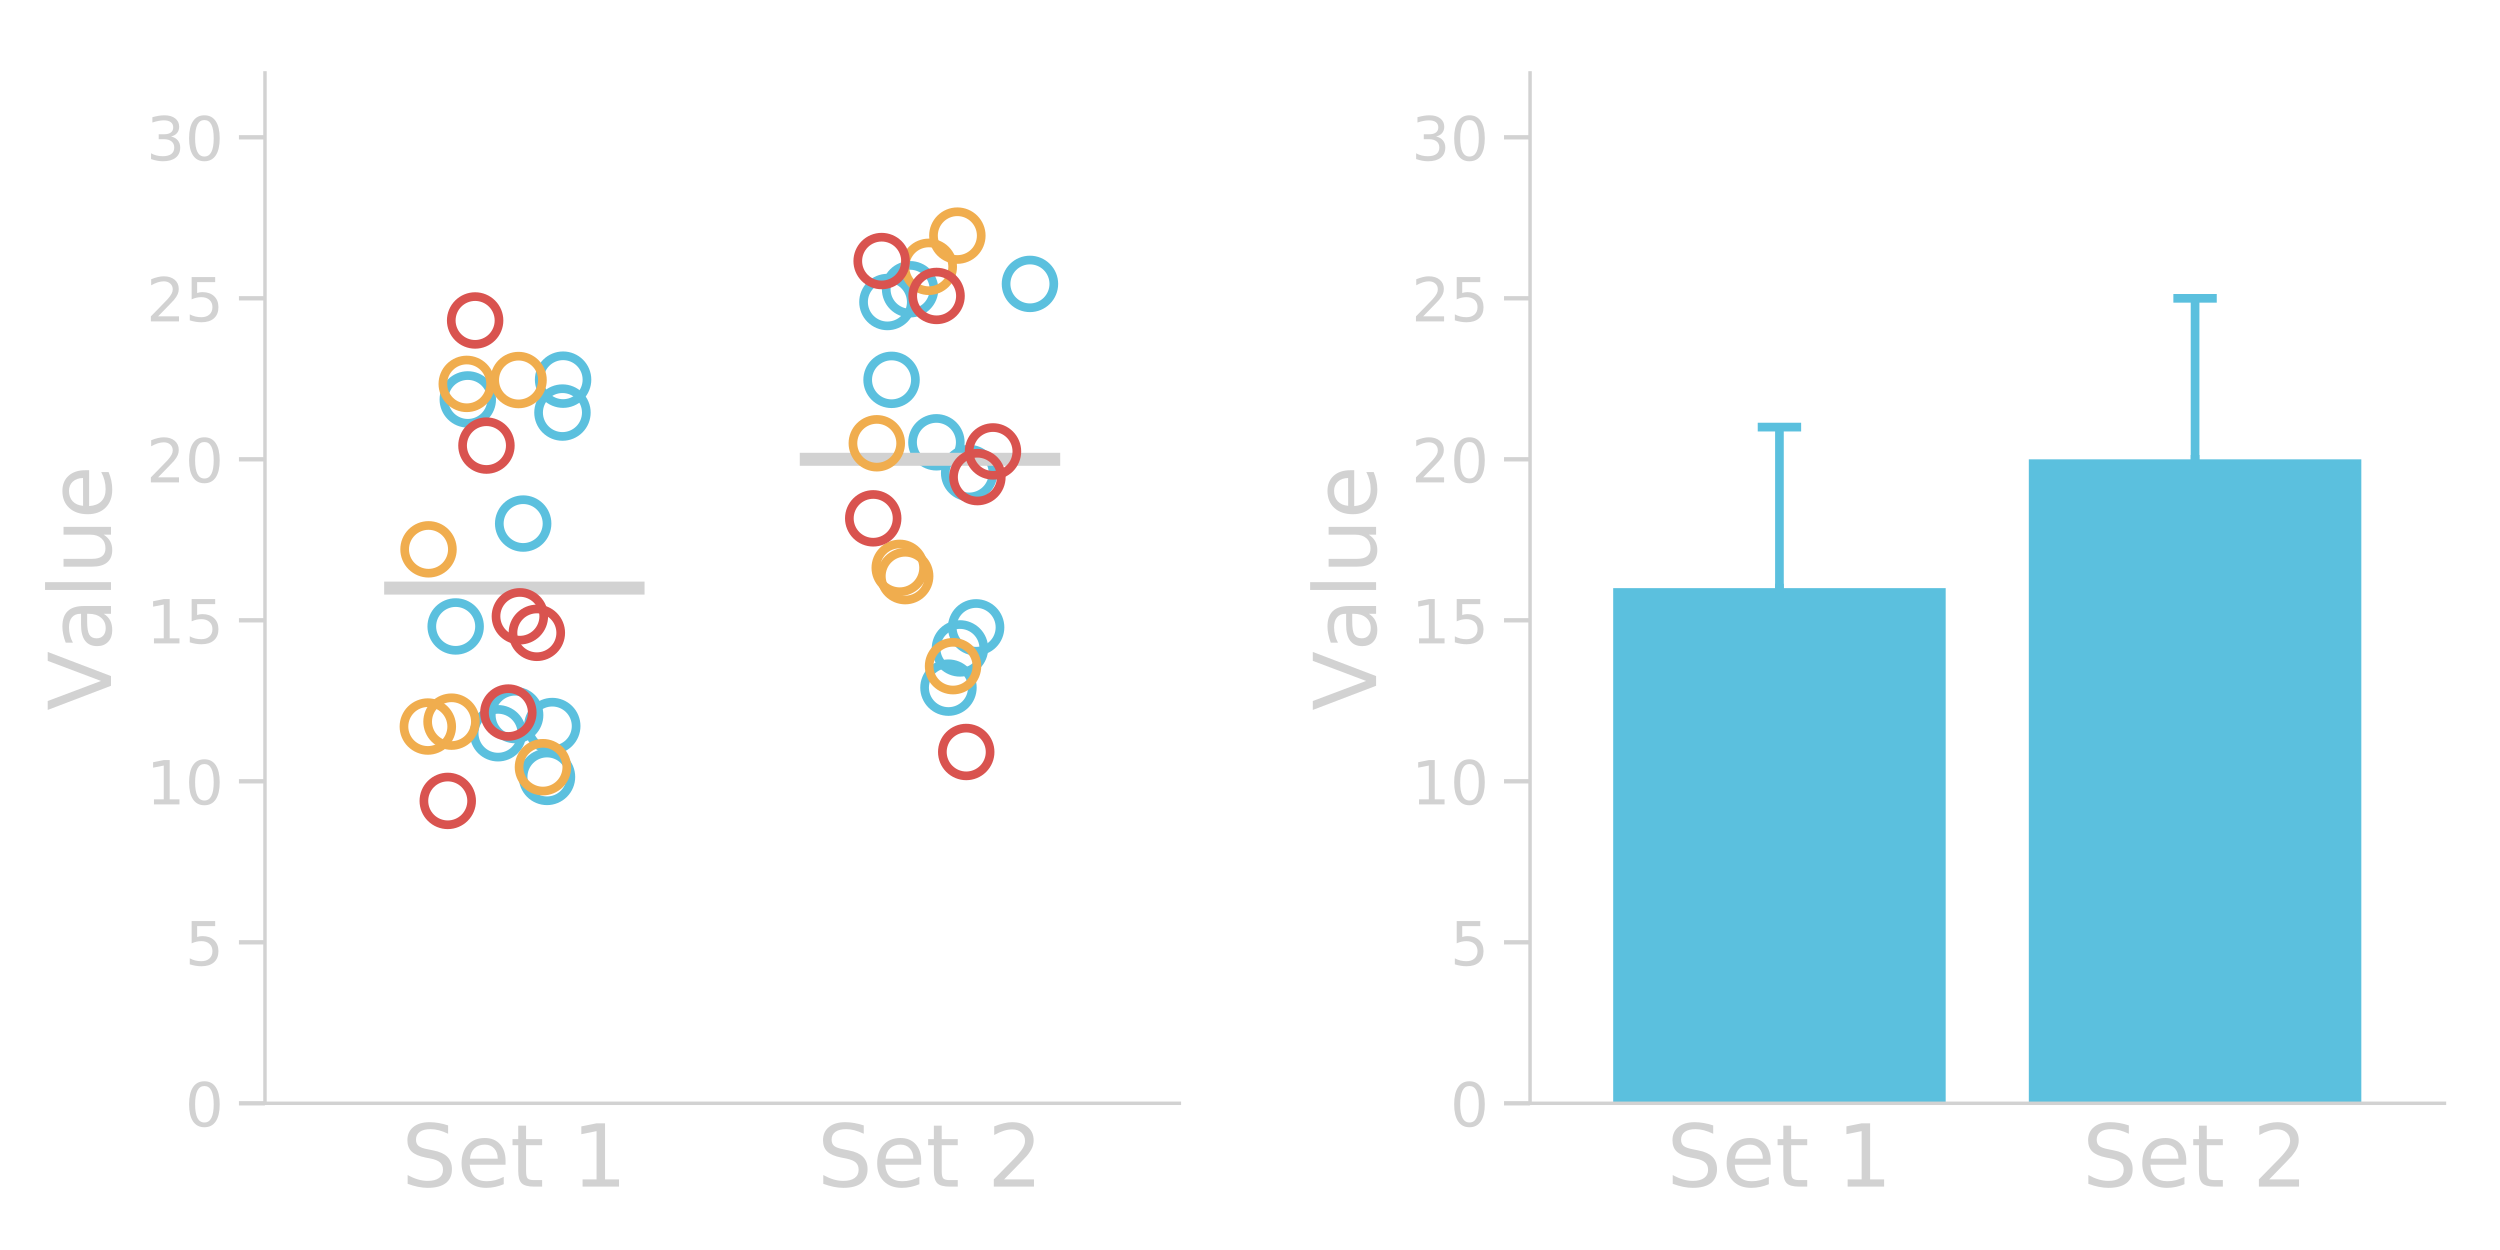
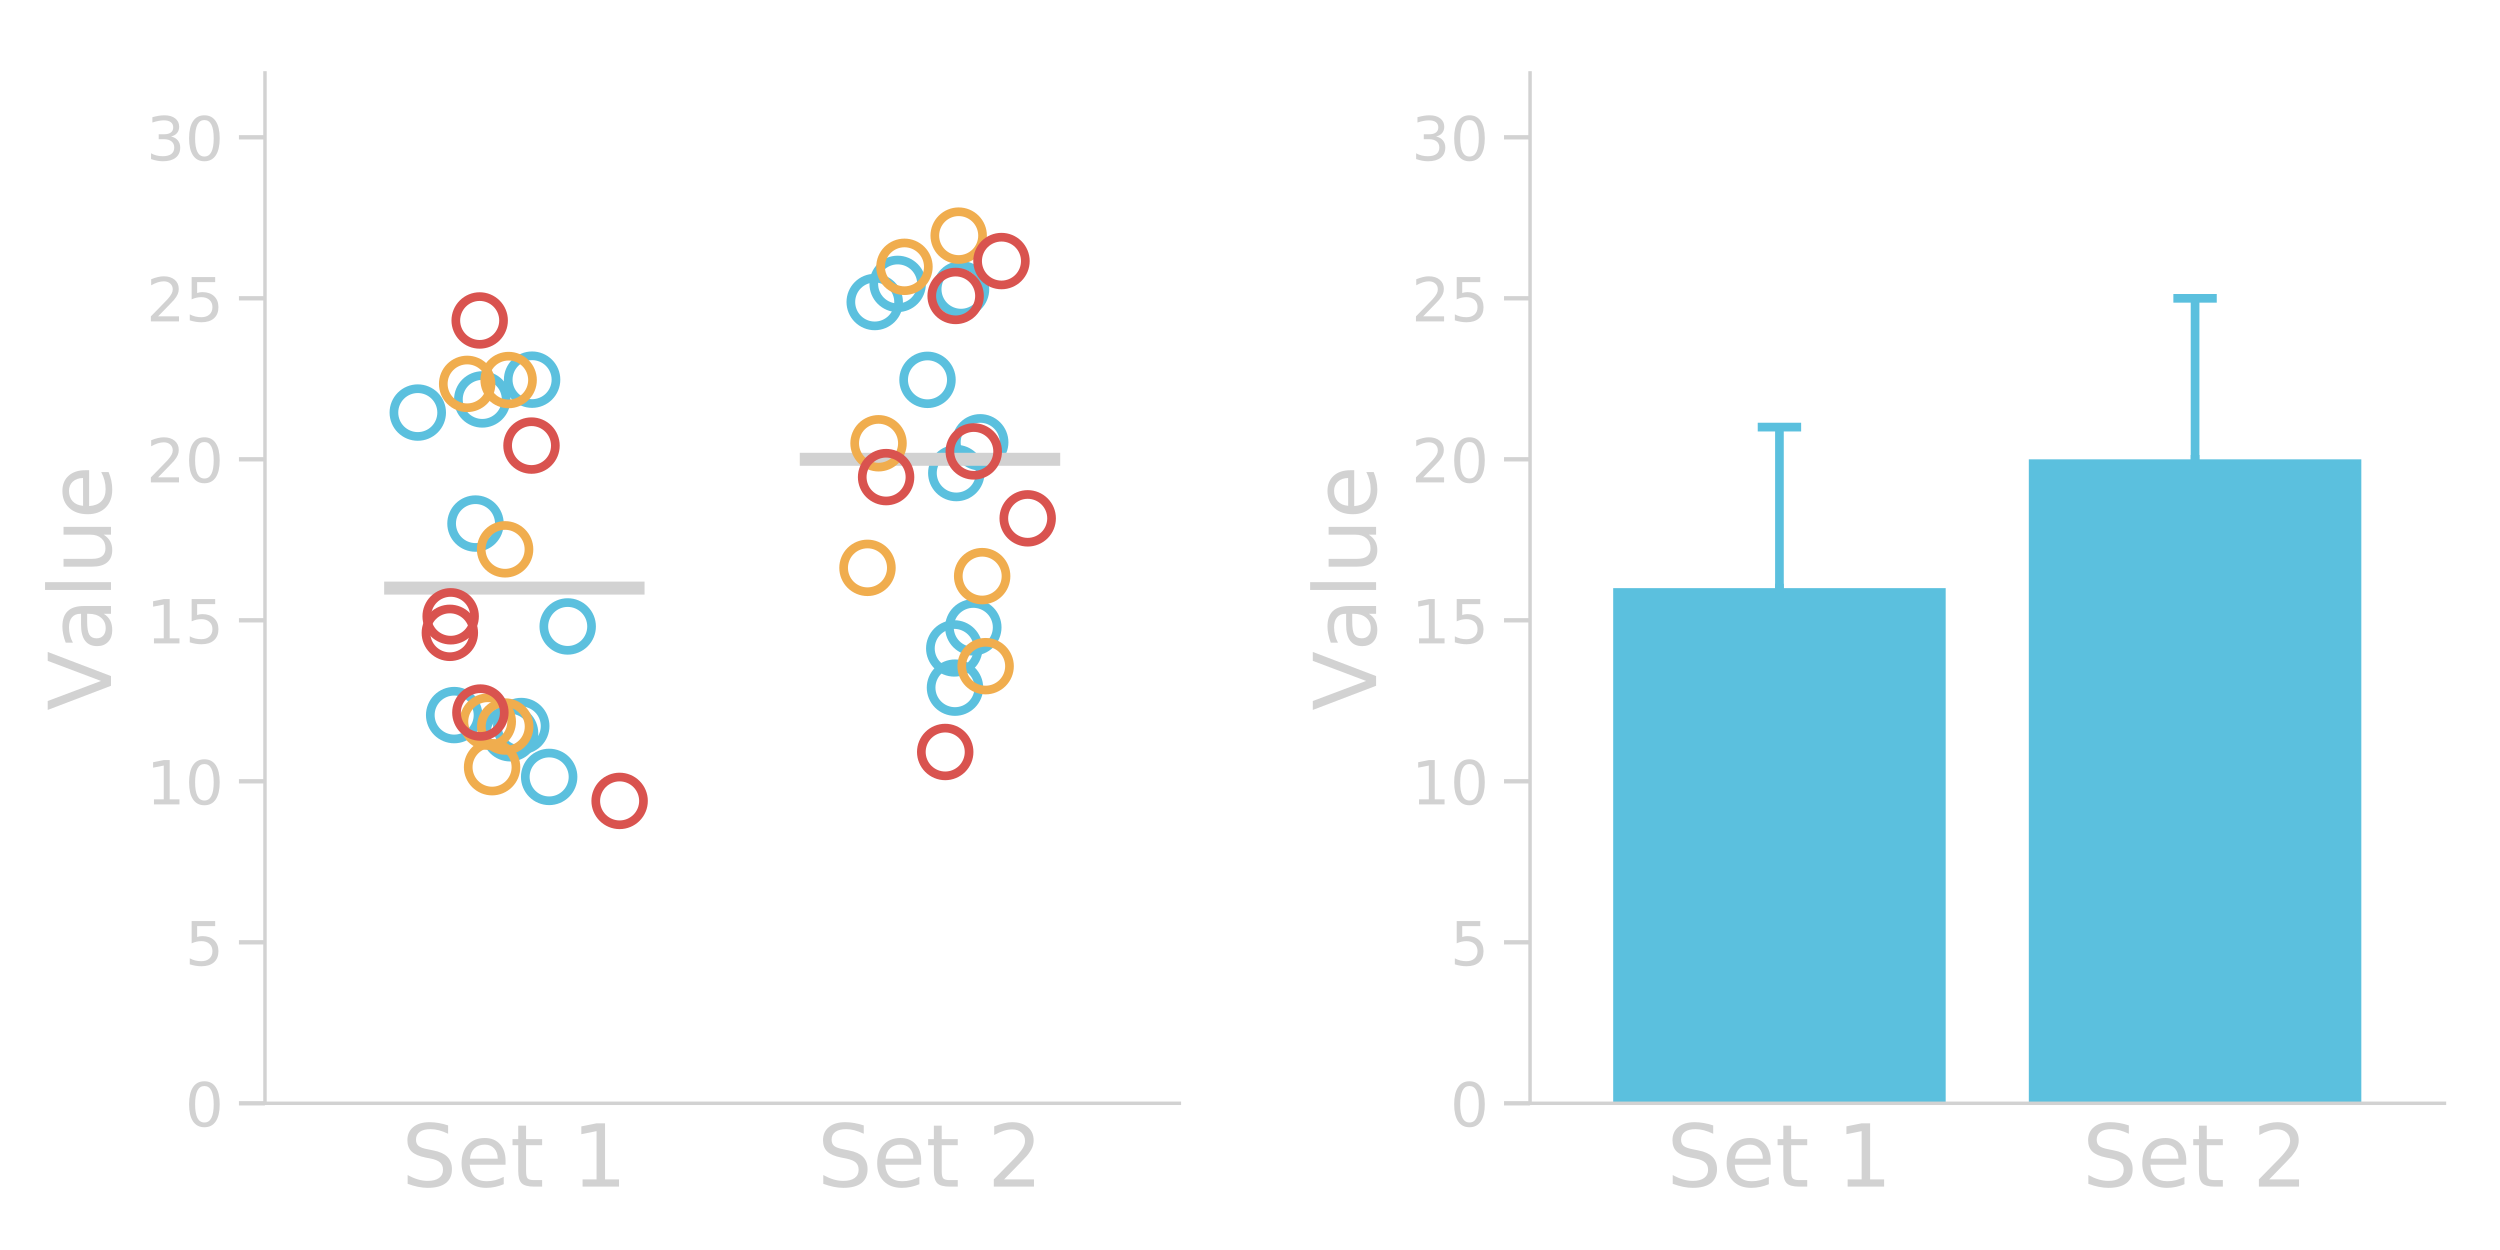
<svg xmlns="http://www.w3.org/2000/svg" xmlns:xlink="http://www.w3.org/1999/xlink" height="288pt" version="1.1" viewBox="0 0 576 288" width="576pt">
  <defs>
    <style type="text/css">
*{stroke-linecap:butt;stroke-linejoin:round;}
  </style>
  </defs>
  <g id="figure_1">
    <g id="patch_1">
      <path d="M 0 288  L 576 288  L 576 0  L 0 0  z " style="fill:none;" />
    </g>
    <g id="axes_1">
      <g id="patch_2">
        <path d="M 61.05 254.2  L 271.725 254.2  L 271.725 16.8  L 61.05 16.8  z " style="fill:none;" />
      </g>
      <g id="matplotlib.axis_1">
        <g id="xtick_1">
          <g id="line2d_1" />
          <g id="text_1">
            <defs>
              <path d="M 53.516 70.516  L 53.516 60.891  Q 47.906 63.578 42.922 64.891  Q 37.938 66.219 33.297 66.219  Q 25.25 66.219 20.875 63.094  Q 16.5 59.969 16.5 54.203  Q 16.5 49.359 19.406 46.891  Q 22.312 44.438 30.422 42.922  L 36.375 41.703  Q 47.406 39.594 52.656 34.297  Q 57.906 29 57.906 20.125  Q 57.906 9.516 50.797 4.047  Q 43.703 -1.422 29.984 -1.422  Q 24.812 -1.422 18.969 -0.25  Q 13.141 0.922 6.891 3.219  L 6.891 13.375  Q 12.891 10.016 18.656 8.297  Q 24.422 6.594 29.984 6.594  Q 38.422 6.594 43.016 9.906  Q 47.609 13.234 47.609 19.391  Q 47.609 24.75 44.312 27.781  Q 41.016 30.812 33.5 32.328  L 27.484 33.5  Q 16.453 35.688 11.516 40.375  Q 6.594 45.062 6.594 53.422  Q 6.594 63.094 13.406 68.656  Q 20.219 74.219 32.172 74.219  Q 37.312 74.219 42.625 73.281  Q 47.953 72.359 53.516 70.516  " id="DejaVuSans-53" />
              <path d="M 56.203 29.594  L 56.203 25.203  L 14.891 25.203  Q 15.484 15.922 20.484 11.062  Q 25.484 6.203 34.422 6.203  Q 39.594 6.203 44.453 7.469  Q 49.312 8.734 54.109 11.281  L 54.109 2.781  Q 49.266 0.734 44.188 -0.344  Q 39.109 -1.422 33.891 -1.422  Q 20.797 -1.422 13.156 6.188  Q 5.516 13.812 5.516 26.812  Q 5.516 40.234 12.766 48.109  Q 20.016 56 32.328 56  Q 43.359 56 49.781 48.891  Q 56.203 41.797 56.203 29.594  M 47.219 32.234  Q 47.125 39.594 43.094 43.984  Q 39.062 48.391 32.422 48.391  Q 24.906 48.391 20.391 44.141  Q 15.875 39.891 15.188 32.172  z " id="DejaVuSans-65" />
              <path d="M 18.312 70.219  L 18.312 54.688  L 36.812 54.688  L 36.812 47.703  L 18.312 47.703  L 18.312 18.016  Q 18.312 11.328 20.141 9.422  Q 21.969 7.516 27.594 7.516  L 36.812 7.516  L 36.812 0  L 27.594 0  Q 17.188 0 13.234 3.875  Q 9.281 7.766 9.281 18.016  L 9.281 47.703  L 2.688 47.703  L 2.688 54.688  L 9.281 54.688  L 9.281 70.219  z " id="DejaVuSans-74" />
              <path id="DejaVuSans-20" />
              <path d="M 12.406 8.297  L 28.516 8.297  L 28.516 63.922  L 10.984 60.406  L 10.984 69.391  L 28.422 72.906  L 38.281 72.906  L 38.281 8.297  L 54.391 8.297  L 54.391 0  L 12.406 0  z " id="DejaVuSans-31" />
            </defs>
            <g style="fill:#d2d2d2;" transform="translate(92.54432 273.3969)scale(0.2 -0.2)">
              <use xlink:href="#DejaVuSans-53" />
              <use x="63.477" xlink:href="#DejaVuSans-65" />
              <use x="125" xlink:href="#DejaVuSans-74" />
              <use x="164.209" xlink:href="#DejaVuSans-20" />
              <use x="195.996" xlink:href="#DejaVuSans-31" />
            </g>
          </g>
        </g>
        <g id="xtick_2">
          <g id="line2d_2" />
          <g id="text_2">
            <defs>
              <path d="M 19.188 8.297  L 53.609 8.297  L 53.609 0  L 7.328 0  L 7.328 8.297  Q 12.938 14.109 22.625 23.891  Q 32.328 33.688 34.812 36.531  Q 39.547 41.844 41.422 45.531  Q 43.312 49.219 43.312 52.781  Q 43.312 58.594 39.234 62.25  Q 35.156 65.922 28.609 65.922  Q 23.969 65.922 18.812 64.312  Q 13.672 62.703 7.812 59.422  L 7.812 69.391  Q 13.766 71.781 18.938 73  Q 24.125 74.219 28.422 74.219  Q 39.75 74.219 46.484 68.547  Q 53.219 62.891 53.219 53.422  Q 53.219 48.922 51.531 44.891  Q 49.859 40.875 45.406 35.406  Q 44.188 33.984 37.641 27.219  Q 31.109 20.453 19.188 8.297  " id="DejaVuSans-32" />
            </defs>
            <g style="fill:#d2d2d2;" transform="translate(188.3057 273.3969)scale(0.2 -0.2)">
              <use xlink:href="#DejaVuSans-53" />
              <use x="63.477" xlink:href="#DejaVuSans-65" />
              <use x="125" xlink:href="#DejaVuSans-74" />
              <use x="164.209" xlink:href="#DejaVuSans-20" />
              <use x="195.996" xlink:href="#DejaVuSans-32" />
            </g>
          </g>
        </g>
      </g>
      <g id="matplotlib.axis_2">
        <g id="ytick_1">
          <g id="line2d_3">
            <defs>
-               <path d="M 0 0  L -6 0  " id="m9ae9674cda" style="stroke:#d2d2d2;" />
-             </defs>
-             <g>
-               <use style="fill:#d2d2d2;stroke:#d2d2d2;" x="61.05" xlink:href="#m9ae9674cda" y="254.2" />
+               <path d="M 0 0  L -6 0  " id="m6cf49b7b8b" style="stroke:#d2d2d2;" />
+             </defs>
+             <g>
+               <use style="fill:#d2d2d2;stroke:#d2d2d2;" x="61.05" xlink:href="#m6cf49b7b8b" y="254.2" />
            </g>
          </g>
          <g id="text_3">
            <defs>
              <path d="M 31.781 66.406  Q 24.172 66.406 20.328 58.906  Q 16.5 51.422 16.5 36.375  Q 16.5 21.391 20.328 13.891  Q 24.172 6.391 31.781 6.391  Q 39.453 6.391 43.281 13.891  Q 47.125 21.391 47.125 36.375  Q 47.125 51.422 43.281 58.906  Q 39.453 66.406 31.781 66.406  M 31.781 74.219  Q 44.047 74.219 50.516 64.516  Q 56.984 54.828 56.984 36.375  Q 56.984 17.969 50.516 8.266  Q 44.047 -1.422 31.781 -1.422  Q 19.531 -1.422 13.062 8.266  Q 6.594 17.969 6.594 36.375  Q 6.594 54.828 13.062 64.516  Q 19.531 74.219 31.781 74.219  " id="DejaVuSans-30" />
            </defs>
            <g style="fill:#d2d2d2;" transform="translate(42.6425 259.5189)scale(0.14 -0.14)">
              <use xlink:href="#DejaVuSans-30" />
            </g>
          </g>
        </g>
        <g id="ytick_2">
          <g id="line2d_4">
            <g>
-               <use style="fill:#d2d2d2;stroke:#d2d2d2;" x="61.05" xlink:href="#m9ae9674cda" y="217.106" />
+               <use style="fill:#d2d2d2;stroke:#d2d2d2;" x="61.05" xlink:href="#m6cf49b7b8b" y="217.106" />
            </g>
          </g>
          <g id="text_4">
            <defs>
              <path d="M 10.797 72.906  L 49.516 72.906  L 49.516 64.594  L 19.828 64.594  L 19.828 46.734  Q 21.969 47.469 24.109 47.828  Q 26.266 48.188 28.422 48.188  Q 40.625 48.188 47.75 41.5  Q 54.891 34.812 54.891 23.391  Q 54.891 11.625 47.562 5.094  Q 40.234 -1.422 26.906 -1.422  Q 22.312 -1.422 17.547 -0.641  Q 12.797 0.141 7.719 1.703  L 7.719 11.625  Q 12.109 9.234 16.797 8.062  Q 21.484 6.891 26.703 6.891  Q 35.156 6.891 40.078 11.328  Q 45.016 15.766 45.016 23.391  Q 45.016 31 40.078 35.438  Q 35.156 39.891 26.703 39.891  Q 22.75 39.891 18.812 39.016  Q 14.891 38.141 10.797 36.281  z " id="DejaVuSans-35" />
            </defs>
            <g style="fill:#d2d2d2;" transform="translate(42.6425 222.4252)scale(0.14 -0.14)">
              <use xlink:href="#DejaVuSans-35" />
            </g>
          </g>
        </g>
        <g id="ytick_3">
          <g id="line2d_5">
            <g>
-               <use style="fill:#d2d2d2;stroke:#d2d2d2;" x="61.05" xlink:href="#m9ae9674cda" y="180.012" />
+               <use style="fill:#d2d2d2;stroke:#d2d2d2;" x="61.05" xlink:href="#m6cf49b7b8b" y="180.012" />
            </g>
          </g>
          <g id="text_5">
            <g style="fill:#d2d2d2;" transform="translate(33.735 185.3314)scale(0.14 -0.14)">
              <use xlink:href="#DejaVuSans-31" />
              <use x="63.623" xlink:href="#DejaVuSans-30" />
            </g>
          </g>
        </g>
        <g id="ytick_4">
          <g id="line2d_6">
            <g>
-               <use style="fill:#d2d2d2;stroke:#d2d2d2;" x="61.05" xlink:href="#m9ae9674cda" y="142.919" />
+               <use style="fill:#d2d2d2;stroke:#d2d2d2;" x="61.05" xlink:href="#m6cf49b7b8b" y="142.919" />
            </g>
          </g>
          <g id="text_6">
            <g style="fill:#d2d2d2;" transform="translate(33.735 148.2377)scale(0.14 -0.14)">
              <use xlink:href="#DejaVuSans-31" />
              <use x="63.623" xlink:href="#DejaVuSans-35" />
            </g>
          </g>
        </g>
        <g id="ytick_5">
          <g id="line2d_7">
            <g>
-               <use style="fill:#d2d2d2;stroke:#d2d2d2;" x="61.05" xlink:href="#m9ae9674cda" y="105.825" />
+               <use style="fill:#d2d2d2;stroke:#d2d2d2;" x="61.05" xlink:href="#m6cf49b7b8b" y="105.825" />
            </g>
          </g>
          <g id="text_7">
            <g style="fill:#d2d2d2;" transform="translate(33.735 111.1439)scale(0.14 -0.14)">
              <use xlink:href="#DejaVuSans-32" />
              <use x="63.623" xlink:href="#DejaVuSans-30" />
            </g>
          </g>
        </g>
        <g id="ytick_6">
          <g id="line2d_8">
            <g>
-               <use style="fill:#d2d2d2;stroke:#d2d2d2;" x="61.05" xlink:href="#m9ae9674cda" y="68.731" />
+               <use style="fill:#d2d2d2;stroke:#d2d2d2;" x="61.05" xlink:href="#m6cf49b7b8b" y="68.731" />
            </g>
          </g>
          <g id="text_8">
            <g style="fill:#d2d2d2;" transform="translate(33.735 74.05016)scale(0.14 -0.14)">
              <use xlink:href="#DejaVuSans-32" />
              <use x="63.623" xlink:href="#DejaVuSans-35" />
            </g>
          </g>
        </g>
        <g id="ytick_7">
          <g id="line2d_9">
            <g>
-               <use style="fill:#d2d2d2;stroke:#d2d2d2;" x="61.05" xlink:href="#m9ae9674cda" y="31.637" />
+               <use style="fill:#d2d2d2;stroke:#d2d2d2;" x="61.05" xlink:href="#m6cf49b7b8b" y="31.637" />
            </g>
          </g>
          <g id="text_9">
            <defs>
              <path d="M 40.578 39.312  Q 47.656 37.797 51.625 33  Q 55.609 28.219 55.609 21.188  Q 55.609 10.406 48.188 4.484  Q 40.766 -1.422 27.094 -1.422  Q 22.516 -1.422 17.656 -0.516  Q 12.797 0.391 7.625 2.203  L 7.625 11.719  Q 11.719 9.328 16.594 8.109  Q 21.484 6.891 26.812 6.891  Q 36.078 6.891 40.938 10.547  Q 45.797 14.203 45.797 21.188  Q 45.797 27.641 41.281 31.266  Q 36.766 34.906 28.719 34.906  L 20.219 34.906  L 20.219 43.016  L 29.109 43.016  Q 36.375 43.016 40.234 45.922  Q 44.094 48.828 44.094 54.297  Q 44.094 59.906 40.109 62.906  Q 36.141 65.922 28.719 65.922  Q 24.656 65.922 20.016 65.031  Q 15.375 64.156 9.812 62.312  L 9.812 71.094  Q 15.438 72.656 20.344 73.438  Q 25.25 74.219 29.594 74.219  Q 40.828 74.219 47.359 69.109  Q 53.906 64.016 53.906 55.328  Q 53.906 49.266 50.438 45.094  Q 46.969 40.922 40.578 39.312  " id="DejaVuSans-33" />
            </defs>
            <g style="fill:#d2d2d2;" transform="translate(33.735 36.95641)scale(0.14 -0.14)">
              <use xlink:href="#DejaVuSans-33" />
              <use x="63.623" xlink:href="#DejaVuSans-30" />
            </g>
          </g>
        </g>
        <g id="text_10">
          <defs>
            <path d="M 28.609 0  L 0.781 72.906  L 11.078 72.906  L 34.188 11.531  L 57.328 72.906  L 67.578 72.906  L 39.797 0  z " id="DejaVuSans-56" />
            <path d="M 34.281 27.484  Q 23.391 27.484 19.188 25  Q 14.984 22.516 14.984 16.5  Q 14.984 11.719 18.141 8.906  Q 21.297 6.109 26.703 6.109  Q 34.188 6.109 38.703 11.406  Q 43.219 16.703 43.219 25.484  L 43.219 27.484  z M 52.203 31.203  L 52.203 0  L 43.219 0  L 43.219 8.297  Q 40.141 3.328 35.547 0.953  Q 30.953 -1.422 24.312 -1.422  Q 15.922 -1.422 10.953 3.297  Q 6 8.016 6 15.922  Q 6 25.141 12.172 29.828  Q 18.359 34.516 30.609 34.516  L 43.219 34.516  L 43.219 35.406  Q 43.219 41.609 39.141 45  Q 35.062 48.391 27.688 48.391  Q 23 48.391 18.547 47.266  Q 14.109 46.141 10.016 43.891  L 10.016 52.203  Q 14.938 54.109 19.578 55.047  Q 24.219 56 28.609 56  Q 40.484 56 46.344 49.844  Q 52.203 43.703 52.203 31.203  " id="DejaVuSans-61" />
            <path d="M 9.422 75.984  L 18.406 75.984  L 18.406 0  L 9.422 0  z " id="DejaVuSans-6c" />
            <path d="M 8.5 21.578  L 8.5 54.688  L 17.484 54.688  L 17.484 21.922  Q 17.484 14.156 20.5 10.266  Q 23.531 6.391 29.594 6.391  Q 36.859 6.391 41.078 11.031  Q 45.312 15.672 45.312 23.688  L 45.312 54.688  L 54.297 54.688  L 54.297 0  L 45.312 0  L 45.312 8.406  Q 42.047 3.422 37.719 1  Q 33.406 -1.422 27.688 -1.422  Q 18.266 -1.422 13.375 4.438  Q 8.5 10.297 8.5 21.578  M 31.109 56  z " id="DejaVuSans-75" />
          </defs>
          <g style="fill:#d2d2d2;" transform="translate(25.57562 163.7266)rotate(-90)scale(0.2 -0.2)">
            <use xlink:href="#DejaVuSans-56" />
            <use x="68.299" xlink:href="#DejaVuSans-61" />
            <use x="129.578" xlink:href="#DejaVuSans-6c" />
            <use x="157.361" xlink:href="#DejaVuSans-75" />
            <use x="220.74" xlink:href="#DejaVuSans-65" />
          </g>
        </g>
      </g>
      <g id="line2d_10">
        <defs>
-           <path d="M 0 5.5  C 1.459 5.5 2.858 4.92 3.889 3.889  C 4.92 2.858 5.5 1.459 5.5 0  C 5.5 -1.459 4.92 -2.858 3.889 -3.889  C 2.858 -4.92 1.459 -5.5 0 -5.5  C -1.459 -5.5 -2.858 -4.92 -3.889 -3.889  C -4.92 -2.858 -5.5 -1.459 -5.5 0  C -5.5 1.459 -4.92 2.858 -3.889 3.889  C -2.858 4.92 -1.459 5.5 0 5.5  z " id="mfde220bb5f" style="stroke:#5bc0de;stroke-width:2;" />
+           <path d="M 0 5.5  C 1.459 5.5 2.858 4.92 3.889 3.889  C 4.92 2.858 5.5 1.459 5.5 0  C 5.5 -1.459 4.92 -2.858 3.889 -3.889  C 2.858 -4.92 1.459 -5.5 0 -5.5  C -1.459 -5.5 -2.858 -4.92 -3.889 -3.889  C -4.92 -2.858 -5.5 -1.459 -5.5 0  C -5.5 1.459 -4.92 2.858 -3.889 3.889  C -2.858 4.92 -1.459 5.5 0 5.5  z " id="ma4fb43ba8f" style="stroke:#5bc0de;stroke-width:2;" />
        </defs>
-         <g clip-path="url(#p962675a472)">
-           <use style="fill:none;stroke:#5bc0de;stroke-width:2;" x="104.985" xlink:href="#mfde220bb5f" y="144.333" />
-           <use style="fill:none;stroke:#5bc0de;stroke-width:2;" x="120.539" xlink:href="#mfde220bb5f" y="120.629" />
-           <use style="fill:none;stroke:#5bc0de;stroke-width:2;" x="126.027" xlink:href="#mfde220bb5f" y="179" />
-           <use style="fill:none;stroke:#5bc0de;stroke-width:2;" x="129.736" xlink:href="#mfde220bb5f" y="87.475" />
-           <use style="fill:none;stroke:#5bc0de;stroke-width:2;" x="107.779" xlink:href="#mfde220bb5f" y="92.028" />
-           <use style="fill:none;stroke:#5bc0de;stroke-width:2;" x="114.742" xlink:href="#mfde220bb5f" y="168.941" />
-           <use style="fill:none;stroke:#5bc0de;stroke-width:2;" x="118.69" xlink:href="#mfde220bb5f" y="164.757" />
-           <use style="fill:none;stroke:#5bc0de;stroke-width:2;" x="127.241" xlink:href="#mfde220bb5f" y="167.279" />
-           <use style="fill:none;stroke:#5bc0de;stroke-width:2;" x="129.59" xlink:href="#mfde220bb5f" y="95.056" />
+         <g clip-path="url(#pe0b5800960)">
+           <use style="fill:none;stroke:#5bc0de;stroke-width:2;" x="130.797" xlink:href="#ma4fb43ba8f" y="144.333" />
+           <use style="fill:none;stroke:#5bc0de;stroke-width:2;" x="109.553" xlink:href="#ma4fb43ba8f" y="120.629" />
+           <use style="fill:none;stroke:#5bc0de;stroke-width:2;" x="126.527" xlink:href="#ma4fb43ba8f" y="179" />
+           <use style="fill:none;stroke:#5bc0de;stroke-width:2;" x="122.594" xlink:href="#ma4fb43ba8f" y="87.475" />
+           <use style="fill:none;stroke:#5bc0de;stroke-width:2;" x="111.116" xlink:href="#ma4fb43ba8f" y="92.028" />
+           <use style="fill:none;stroke:#5bc0de;stroke-width:2;" x="117.524" xlink:href="#ma4fb43ba8f" y="168.941" />
+           <use style="fill:none;stroke:#5bc0de;stroke-width:2;" x="104.64" xlink:href="#ma4fb43ba8f" y="164.757" />
+           <use style="fill:none;stroke:#5bc0de;stroke-width:2;" x="120.095" xlink:href="#ma4fb43ba8f" y="167.279" />
+           <use style="fill:none;stroke:#5bc0de;stroke-width:2;" x="96.258" xlink:href="#ma4fb43ba8f" y="95.056" />
        </g>
      </g>
      <g id="line2d_11">
-         <g clip-path="url(#p962675a472)">
-           <use style="fill:none;stroke:#5bc0de;stroke-width:2;" x="223.294" xlink:href="#mfde220bb5f" y="108.991" />
-           <use style="fill:none;stroke:#5bc0de;stroke-width:2;" x="224.9" xlink:href="#mfde220bb5f" y="144.543" />
-           <use style="fill:none;stroke:#5bc0de;stroke-width:2;" x="209.688" xlink:href="#mfde220bb5f" y="66.645" />
-           <use style="fill:none;stroke:#5bc0de;stroke-width:2;" x="221.17" xlink:href="#mfde220bb5f" y="149.395" />
-           <use style="fill:none;stroke:#5bc0de;stroke-width:2;" x="215.748" xlink:href="#mfde220bb5f" y="101.906" />
-           <use style="fill:none;stroke:#5bc0de;stroke-width:2;" x="205.413" xlink:href="#mfde220bb5f" y="87.516" />
-           <use style="fill:none;stroke:#5bc0de;stroke-width:2;" x="204.462" xlink:href="#mfde220bb5f" y="69.584" />
-           <use style="fill:none;stroke:#5bc0de;stroke-width:2;" x="218.525" xlink:href="#mfde220bb5f" y="158.435" />
-           <use style="fill:none;stroke:#5bc0de;stroke-width:2;" x="237.299" xlink:href="#mfde220bb5f" y="65.411" />
+         <g clip-path="url(#pe0b5800960)">
+           <use style="fill:none;stroke:#5bc0de;stroke-width:2;" x="220.33" xlink:href="#ma4fb43ba8f" y="108.991" />
+           <use style="fill:none;stroke:#5bc0de;stroke-width:2;" x="224.249" xlink:href="#ma4fb43ba8f" y="144.543" />
+           <use style="fill:none;stroke:#5bc0de;stroke-width:2;" x="221.421" xlink:href="#ma4fb43ba8f" y="66.645" />
+           <use style="fill:none;stroke:#5bc0de;stroke-width:2;" x="219.862" xlink:href="#ma4fb43ba8f" y="149.395" />
+           <use style="fill:none;stroke:#5bc0de;stroke-width:2;" x="225.841" xlink:href="#ma4fb43ba8f" y="101.906" />
+           <use style="fill:none;stroke:#5bc0de;stroke-width:2;" x="213.697" xlink:href="#ma4fb43ba8f" y="87.516" />
+           <use style="fill:none;stroke:#5bc0de;stroke-width:2;" x="201.535" xlink:href="#ma4fb43ba8f" y="69.584" />
+           <use style="fill:none;stroke:#5bc0de;stroke-width:2;" x="220.027" xlink:href="#ma4fb43ba8f" y="158.435" />
+           <use style="fill:none;stroke:#5bc0de;stroke-width:2;" x="206.821" xlink:href="#ma4fb43ba8f" y="65.411" />
        </g>
      </g>
      <g id="line2d_12">
        <defs>
-           <path d="M 30 0  L -30 -0  " id="me2204a714f" style="stroke:#d2d2d2;stroke-width:3;" />
+           <path d="M 30 0  L -30 -0  " id="m774af432c1" style="stroke:#d2d2d2;stroke-width:3;" />
        </defs>
-         <g clip-path="url(#p962675a472)">
-           <use style="fill:#d2d2d2;stroke:#d2d2d2;stroke-width:3;" x="118.507" xlink:href="#me2204a714f" y="135.5" />
+         <g clip-path="url(#pe0b5800960)">
+           <use style="fill:#d2d2d2;stroke:#d2d2d2;stroke-width:3;" x="118.507" xlink:href="#m774af432c1" y="135.5" />
        </g>
      </g>
      <g id="line2d_13">
-         <g clip-path="url(#p962675a472)">
-           <use style="fill:#d2d2d2;stroke:#d2d2d2;stroke-width:3;" x="214.268" xlink:href="#me2204a714f" y="105.825" />
+         <g clip-path="url(#pe0b5800960)">
+           <use style="fill:#d2d2d2;stroke:#d2d2d2;stroke-width:3;" x="214.268" xlink:href="#m774af432c1" y="105.825" />
        </g>
      </g>
      <g id="patch_3">
        <path d="M 61.05 254.2  L 61.05 16.8  " style="fill:none;stroke:#d2d2d2;stroke-linecap:square;stroke-linejoin:miter;stroke-width:0.8;" />
      </g>
      <g id="patch_4">
        <path d="M 61.05 254.2  L 271.725 254.2  " style="fill:none;stroke:#d2d2d2;stroke-linecap:square;stroke-linejoin:miter;stroke-width:0.8;" />
      </g>
    </g>
    <g id="axes_2">
      <g id="patch_5">
        <path d="M 352.525 254.2  L 563.2 254.2  L 563.2 16.8  L 352.525 16.8  z " style="fill:none;" />
      </g>
      <g id="patch_6">
-         <path clip-path="url(#pb698674c25)" d="M 371.677 254.2  L 448.286 254.2  L 448.286 135.5  L 371.677 135.5  z " style="fill:#5bc0de;" />
+         <path clip-path="url(#p872d9c8ef5)" d="M 371.677 254.2  L 448.286 254.2  L 448.286 135.5  L 371.677 135.5  z " style="fill:#5bc0de;" />
      </g>
      <g id="patch_7">
-         <path clip-path="url(#pb698674c25)" d="M 467.439 254.2  L 544.048 254.2  L 544.048 105.825  L 467.439 105.825  z " style="fill:#5bc0de;" />
+         <path clip-path="url(#p872d9c8ef5)" d="M 467.439 254.2  L 544.048 254.2  L 544.048 105.825  L 467.439 105.825  z " style="fill:#5bc0de;" />
      </g>
      <g id="matplotlib.axis_3">
        <g id="xtick_3">
          <g id="line2d_14" />
          <g id="text_11">
            <g style="fill:#d2d2d2;" transform="translate(384.0193 273.3969)scale(0.2 -0.2)">
              <use xlink:href="#DejaVuSans-53" />
              <use x="63.477" xlink:href="#DejaVuSans-65" />
              <use x="125" xlink:href="#DejaVuSans-74" />
              <use x="164.209" xlink:href="#DejaVuSans-20" />
              <use x="195.996" xlink:href="#DejaVuSans-31" />
            </g>
          </g>
        </g>
        <g id="xtick_4">
          <g id="line2d_15" />
          <g id="text_12">
            <g style="fill:#d2d2d2;" transform="translate(479.7807 273.3969)scale(0.2 -0.2)">
              <use xlink:href="#DejaVuSans-53" />
              <use x="63.477" xlink:href="#DejaVuSans-65" />
              <use x="125" xlink:href="#DejaVuSans-74" />
              <use x="164.209" xlink:href="#DejaVuSans-20" />
              <use x="195.996" xlink:href="#DejaVuSans-32" />
            </g>
          </g>
        </g>
      </g>
      <g id="matplotlib.axis_4">
        <g id="ytick_8">
          <g id="line2d_16">
            <g>
-               <use style="fill:#d2d2d2;stroke:#d2d2d2;" x="352.525" xlink:href="#m9ae9674cda" y="254.2" />
+               <use style="fill:#d2d2d2;stroke:#d2d2d2;" x="352.525" xlink:href="#m6cf49b7b8b" y="254.2" />
            </g>
          </g>
          <g id="text_13">
            <g style="fill:#d2d2d2;" transform="translate(334.1175 259.5189)scale(0.14 -0.14)">
              <use xlink:href="#DejaVuSans-30" />
            </g>
          </g>
        </g>
        <g id="ytick_9">
          <g id="line2d_17">
            <g>
-               <use style="fill:#d2d2d2;stroke:#d2d2d2;" x="352.525" xlink:href="#m9ae9674cda" y="217.106" />
+               <use style="fill:#d2d2d2;stroke:#d2d2d2;" x="352.525" xlink:href="#m6cf49b7b8b" y="217.106" />
            </g>
          </g>
          <g id="text_14">
            <g style="fill:#d2d2d2;" transform="translate(334.1175 222.4252)scale(0.14 -0.14)">
              <use xlink:href="#DejaVuSans-35" />
            </g>
          </g>
        </g>
        <g id="ytick_10">
          <g id="line2d_18">
            <g>
-               <use style="fill:#d2d2d2;stroke:#d2d2d2;" x="352.525" xlink:href="#m9ae9674cda" y="180.012" />
+               <use style="fill:#d2d2d2;stroke:#d2d2d2;" x="352.525" xlink:href="#m6cf49b7b8b" y="180.012" />
            </g>
          </g>
          <g id="text_15">
            <g style="fill:#d2d2d2;" transform="translate(325.21 185.3314)scale(0.14 -0.14)">
              <use xlink:href="#DejaVuSans-31" />
              <use x="63.623" xlink:href="#DejaVuSans-30" />
            </g>
          </g>
        </g>
        <g id="ytick_11">
          <g id="line2d_19">
            <g>
-               <use style="fill:#d2d2d2;stroke:#d2d2d2;" x="352.525" xlink:href="#m9ae9674cda" y="142.919" />
+               <use style="fill:#d2d2d2;stroke:#d2d2d2;" x="352.525" xlink:href="#m6cf49b7b8b" y="142.919" />
            </g>
          </g>
          <g id="text_16">
            <g style="fill:#d2d2d2;" transform="translate(325.21 148.2377)scale(0.14 -0.14)">
              <use xlink:href="#DejaVuSans-31" />
              <use x="63.623" xlink:href="#DejaVuSans-35" />
            </g>
          </g>
        </g>
        <g id="ytick_12">
          <g id="line2d_20">
            <g>
-               <use style="fill:#d2d2d2;stroke:#d2d2d2;" x="352.525" xlink:href="#m9ae9674cda" y="105.825" />
+               <use style="fill:#d2d2d2;stroke:#d2d2d2;" x="352.525" xlink:href="#m6cf49b7b8b" y="105.825" />
            </g>
          </g>
          <g id="text_17">
            <g style="fill:#d2d2d2;" transform="translate(325.21 111.1439)scale(0.14 -0.14)">
              <use xlink:href="#DejaVuSans-32" />
              <use x="63.623" xlink:href="#DejaVuSans-30" />
            </g>
          </g>
        </g>
        <g id="ytick_13">
          <g id="line2d_21">
            <g>
-               <use style="fill:#d2d2d2;stroke:#d2d2d2;" x="352.525" xlink:href="#m9ae9674cda" y="68.731" />
+               <use style="fill:#d2d2d2;stroke:#d2d2d2;" x="352.525" xlink:href="#m6cf49b7b8b" y="68.731" />
            </g>
          </g>
          <g id="text_18">
            <g style="fill:#d2d2d2;" transform="translate(325.21 74.05016)scale(0.14 -0.14)">
              <use xlink:href="#DejaVuSans-32" />
              <use x="63.623" xlink:href="#DejaVuSans-35" />
            </g>
          </g>
        </g>
        <g id="ytick_14">
          <g id="line2d_22">
            <g>
-               <use style="fill:#d2d2d2;stroke:#d2d2d2;" x="352.525" xlink:href="#m9ae9674cda" y="31.637" />
+               <use style="fill:#d2d2d2;stroke:#d2d2d2;" x="352.525" xlink:href="#m6cf49b7b8b" y="31.637" />
            </g>
          </g>
          <g id="text_19">
            <g style="fill:#d2d2d2;" transform="translate(325.21 36.95641)scale(0.14 -0.14)">
              <use xlink:href="#DejaVuSans-33" />
              <use x="63.623" xlink:href="#DejaVuSans-30" />
            </g>
          </g>
        </g>
        <g id="text_20">
          <g style="fill:#d2d2d2;" transform="translate(317.0506 163.7266)rotate(-90)scale(0.2 -0.2)">
            <use xlink:href="#DejaVuSans-56" />
            <use x="68.299" xlink:href="#DejaVuSans-61" />
            <use x="129.578" xlink:href="#DejaVuSans-6c" />
            <use x="157.361" xlink:href="#DejaVuSans-75" />
            <use x="220.74" xlink:href="#DejaVuSans-65" />
          </g>
        </g>
      </g>
      <g id="LineCollection_1">
-         <path clip-path="url(#pb698674c25)" d="M 409.982 172.595  L 409.982 98.405  " style="fill:none;stroke:#5bc0de;stroke-width:2;" />
+         <path clip-path="url(#p872d9c8ef5)" d="M 409.982 172.595  L 409.982 98.405  " style="fill:none;stroke:#5bc0de;stroke-width:2;" />
      </g>
      <g id="LineCollection_2">
-         <path clip-path="url(#pb698674c25)" d="M 505.743 142.92  L 505.743 68.73  " style="fill:none;stroke:#5bc0de;stroke-width:2;" />
+         <path clip-path="url(#p872d9c8ef5)" d="M 505.743 142.92  L 505.743 68.73  " style="fill:none;stroke:#5bc0de;stroke-width:2;" />
      </g>
      <g id="line2d_23">
        <defs>
-           <path d="M 5 0  L -5 -0  " id="m5ab54c701e" style="stroke:#5bc0de;stroke-width:2;" />
+           <path d="M 5 0  L -5 -0  " id="maea1855cd8" style="stroke:#5bc0de;stroke-width:2;" />
        </defs>
-         <g clip-path="url(#pb698674c25)">
-           <use style="fill:#5bc0de;stroke:#5bc0de;stroke-width:2;" x="409.982" xlink:href="#m5ab54c701e" y="172.595" />
+         <g clip-path="url(#p872d9c8ef5)">
+           <use style="fill:#5bc0de;stroke:#5bc0de;stroke-width:2;" x="409.982" xlink:href="#maea1855cd8" y="172.595" />
        </g>
      </g>
      <g id="line2d_24">
-         <g clip-path="url(#pb698674c25)">
-           <use style="fill:#5bc0de;stroke:#5bc0de;stroke-width:2;" x="409.982" xlink:href="#m5ab54c701e" y="98.405" />
+         <g clip-path="url(#p872d9c8ef5)">
+           <use style="fill:#5bc0de;stroke:#5bc0de;stroke-width:2;" x="409.982" xlink:href="#maea1855cd8" y="98.405" />
        </g>
      </g>
      <g id="line2d_25">
-         <g clip-path="url(#pb698674c25)">
-           <use style="fill:#5bc0de;stroke:#5bc0de;stroke-width:2;" x="505.743" xlink:href="#m5ab54c701e" y="142.92" />
+         <g clip-path="url(#p872d9c8ef5)">
+           <use style="fill:#5bc0de;stroke:#5bc0de;stroke-width:2;" x="505.743" xlink:href="#maea1855cd8" y="142.92" />
        </g>
      </g>
      <g id="line2d_26">
-         <g clip-path="url(#pb698674c25)">
-           <use style="fill:#5bc0de;stroke:#5bc0de;stroke-width:2;" x="505.743" xlink:href="#m5ab54c701e" y="68.73" />
+         <g clip-path="url(#p872d9c8ef5)">
+           <use style="fill:#5bc0de;stroke:#5bc0de;stroke-width:2;" x="505.743" xlink:href="#maea1855cd8" y="68.73" />
        </g>
      </g>
      <g id="line2d_27">
-         <path clip-path="url(#pb698674c25)" d="M 409.982 135.5  " style="fill:none;stroke:#5bc0de;stroke-linecap:square;stroke-width:2;" />
+         <path clip-path="url(#p872d9c8ef5)" d="M 409.982 135.5  " style="fill:none;stroke:#5bc0de;stroke-linecap:square;stroke-width:2;" />
      </g>
      <g id="line2d_28">
-         <path clip-path="url(#pb698674c25)" d="M 505.743 105.825  " style="fill:none;stroke:#5bc0de;stroke-linecap:square;stroke-width:2;" />
+         <path clip-path="url(#p872d9c8ef5)" d="M 505.743 105.825  " style="fill:none;stroke:#5bc0de;stroke-linecap:square;stroke-width:2;" />
      </g>
      <g id="patch_8">
        <path d="M 352.525 254.2  L 352.525 16.8  " style="fill:none;stroke:#d2d2d2;stroke-linecap:square;stroke-linejoin:miter;stroke-width:0.8;" />
      </g>
      <g id="patch_9">
        <path d="M 352.525 254.2  L 563.2 254.2  " style="fill:none;stroke:#d2d2d2;stroke-linecap:square;stroke-linejoin:miter;stroke-width:0.8;" />
      </g>
    </g>
    <g id="axes_3">
      <g id="line2d_29">
        <defs>
-           <path d="M 0 5.5  C 1.459 5.5 2.858 4.92 3.889 3.889  C 4.92 2.858 5.5 1.459 5.5 0  C 5.5 -1.459 4.92 -2.858 3.889 -3.889  C 2.858 -4.92 1.459 -5.5 0 -5.5  C -1.459 -5.5 -2.858 -4.92 -3.889 -3.889  C -4.92 -2.858 -5.5 -1.459 -5.5 0  C -5.5 1.459 -4.92 2.858 -3.889 3.889  C -2.858 4.92 -1.459 5.5 0 5.5  z " id="m18e1c2c58f" style="stroke:#f0ad4e;stroke-width:2;" />
+           <path d="M 0 5.5  C 1.459 5.5 2.858 4.92 3.889 3.889  C 4.92 2.858 5.5 1.459 5.5 0  C 5.5 -1.459 4.92 -2.858 3.889 -3.889  C 2.858 -4.92 1.459 -5.5 0 -5.5  C -1.459 -5.5 -2.858 -4.92 -3.889 -3.889  C -4.92 -2.858 -5.5 -1.459 -5.5 0  C -5.5 1.459 -4.92 2.858 -3.889 3.889  C -2.858 4.92 -1.459 5.5 0 5.5  z " id="m4ae0a09d79" style="stroke:#f0ad4e;stroke-width:2;" />
        </defs>
-         <g clip-path="url(#p962675a472)">
-           <use style="fill:none;stroke:#f0ad4e;stroke-width:2;" x="125.094" xlink:href="#m18e1c2c58f" y="176.758" />
-           <use style="fill:none;stroke:#f0ad4e;stroke-width:2;" x="98.732" xlink:href="#m18e1c2c58f" y="126.567" />
-           <use style="fill:none;stroke:#f0ad4e;stroke-width:2;" x="107.539" xlink:href="#m18e1c2c58f" y="88.448" />
-           <use style="fill:none;stroke:#f0ad4e;stroke-width:2;" x="98.573" xlink:href="#m18e1c2c58f" y="167.396" />
-           <use style="fill:none;stroke:#f0ad4e;stroke-width:2;" x="104.03" xlink:href="#m18e1c2c58f" y="166.269" />
-           <use style="fill:none;stroke:#f0ad4e;stroke-width:2;" x="119.475" xlink:href="#m18e1c2c58f" y="87.562" />
+         <g clip-path="url(#pe0b5800960)">
+           <use style="fill:none;stroke:#f0ad4e;stroke-width:2;" x="113.376" xlink:href="#m4ae0a09d79" y="176.758" />
+           <use style="fill:none;stroke:#f0ad4e;stroke-width:2;" x="116.374" xlink:href="#m4ae0a09d79" y="126.567" />
+           <use style="fill:none;stroke:#f0ad4e;stroke-width:2;" x="107.634" xlink:href="#m4ae0a09d79" y="88.448" />
+           <use style="fill:none;stroke:#f0ad4e;stroke-width:2;" x="116.406" xlink:href="#m4ae0a09d79" y="167.396" />
+           <use style="fill:none;stroke:#f0ad4e;stroke-width:2;" x="112.383" xlink:href="#m4ae0a09d79" y="166.269" />
+           <use style="fill:none;stroke:#f0ad4e;stroke-width:2;" x="117.189" xlink:href="#m4ae0a09d79" y="87.562" />
        </g>
      </g>
      <g id="line2d_30">
-         <g clip-path="url(#p962675a472)">
-           <use style="fill:none;stroke:#f0ad4e;stroke-width:2;" x="219.579" xlink:href="#m18e1c2c58f" y="153.485" />
-           <use style="fill:none;stroke:#f0ad4e;stroke-width:2;" x="208.556" xlink:href="#m18e1c2c58f" y="132.741" />
-           <use style="fill:none;stroke:#f0ad4e;stroke-width:2;" x="213.993" xlink:href="#m18e1c2c58f" y="61.474" />
-           <use style="fill:none;stroke:#f0ad4e;stroke-width:2;" x="220.577" xlink:href="#m18e1c2c58f" y="54.288" />
-           <use style="fill:none;stroke:#f0ad4e;stroke-width:2;" x="202.016" xlink:href="#m18e1c2c58f" y="102.129" />
-           <use style="fill:none;stroke:#f0ad4e;stroke-width:2;" x="207.297" xlink:href="#m18e1c2c58f" y="130.832" />
+         <g clip-path="url(#pe0b5800960)">
+           <use style="fill:none;stroke:#f0ad4e;stroke-width:2;" x="227.088" xlink:href="#m4ae0a09d79" y="153.485" />
+           <use style="fill:none;stroke:#f0ad4e;stroke-width:2;" x="226.288" xlink:href="#m4ae0a09d79" y="132.741" />
+           <use style="fill:none;stroke:#f0ad4e;stroke-width:2;" x="208.389" xlink:href="#m4ae0a09d79" y="61.474" />
+           <use style="fill:none;stroke:#f0ad4e;stroke-width:2;" x="220.881" xlink:href="#m4ae0a09d79" y="54.288" />
+           <use style="fill:none;stroke:#f0ad4e;stroke-width:2;" x="202.416" xlink:href="#m4ae0a09d79" y="102.129" />
+           <use style="fill:none;stroke:#f0ad4e;stroke-width:2;" x="199.87" xlink:href="#m4ae0a09d79" y="130.832" />
        </g>
      </g>
    </g>
    <g id="axes_4">
      <g id="line2d_31">
        <defs>
-           <path d="M 0 5.5  C 1.459 5.5 2.858 4.92 3.889 3.889  C 4.92 2.858 5.5 1.459 5.5 0  C 5.5 -1.459 4.92 -2.858 3.889 -3.889  C 2.858 -4.92 1.459 -5.5 0 -5.5  C -1.459 -5.5 -2.858 -4.92 -3.889 -3.889  C -4.92 -2.858 -5.5 -1.459 -5.5 0  C -5.5 1.459 -4.92 2.858 -3.889 3.889  C -2.858 4.92 -1.459 5.5 0 5.5  z " id="m2ce2188991" style="stroke:#d9534f;stroke-width:2;" />
+           <path d="M 0 5.5  C 1.459 5.5 2.858 4.92 3.889 3.889  C 4.92 2.858 5.5 1.459 5.5 0  C 5.5 -1.459 4.92 -2.858 3.889 -3.889  C 2.858 -4.92 1.459 -5.5 0 -5.5  C -1.459 -5.5 -2.858 -4.92 -3.889 -3.889  C -4.92 -2.858 -5.5 -1.459 -5.5 0  C -5.5 1.459 -4.92 2.858 -3.889 3.889  C -2.858 4.92 -1.459 5.5 0 5.5  z " id="m0e1bc1c3d0" style="stroke:#d9534f;stroke-width:2;" />
        </defs>
-         <g clip-path="url(#p962675a472)">
-           <use style="fill:none;stroke:#d9534f;stroke-width:2;" x="103.164" xlink:href="#m2ce2188991" y="184.529" />
-           <use style="fill:none;stroke:#d9534f;stroke-width:2;" x="112.078" xlink:href="#m2ce2188991" y="102.663" />
-           <use style="fill:none;stroke:#d9534f;stroke-width:2;" x="123.69" xlink:href="#m2ce2188991" y="145.806" />
-           <use style="fill:none;stroke:#d9534f;stroke-width:2;" x="119.778" xlink:href="#m2ce2188991" y="141.995" />
-           <use style="fill:none;stroke:#d9534f;stroke-width:2;" x="109.471" xlink:href="#m2ce2188991" y="73.836" />
-           <use style="fill:none;stroke:#d9534f;stroke-width:2;" x="117.126" xlink:href="#m2ce2188991" y="164.171" />
+         <g clip-path="url(#pe0b5800960)">
+           <use style="fill:none;stroke:#d9534f;stroke-width:2;" x="142.76" xlink:href="#m0e1bc1c3d0" y="184.529" />
+           <use style="fill:none;stroke:#d9534f;stroke-width:2;" x="122.457" xlink:href="#m0e1bc1c3d0" y="102.663" />
+           <use style="fill:none;stroke:#d9534f;stroke-width:2;" x="103.645" xlink:href="#m0e1bc1c3d0" y="145.806" />
+           <use style="fill:none;stroke:#d9534f;stroke-width:2;" x="103.833" xlink:href="#m0e1bc1c3d0" y="141.995" />
+           <use style="fill:none;stroke:#d9534f;stroke-width:2;" x="110.518" xlink:href="#m0e1bc1c3d0" y="73.836" />
+           <use style="fill:none;stroke:#d9534f;stroke-width:2;" x="110.682" xlink:href="#m0e1bc1c3d0" y="164.171" />
        </g>
      </g>
      <g id="line2d_32">
-         <g clip-path="url(#p962675a472)">
-           <use style="fill:none;stroke:#d9534f;stroke-width:2;" x="228.783" xlink:href="#m2ce2188991" y="104.008" />
-           <use style="fill:none;stroke:#d9534f;stroke-width:2;" x="222.62" xlink:href="#m2ce2188991" y="173.257" />
-           <use style="fill:none;stroke:#d9534f;stroke-width:2;" x="203.131" xlink:href="#m2ce2188991" y="60.149" />
-           <use style="fill:none;stroke:#d9534f;stroke-width:2;" x="215.787" xlink:href="#m2ce2188991" y="68.187" />
-           <use style="fill:none;stroke:#d9534f;stroke-width:2;" x="201.19" xlink:href="#m2ce2188991" y="119.425" />
-           <use style="fill:none;stroke:#d9534f;stroke-width:2;" x="225.194" xlink:href="#m2ce2188991" y="109.925" />
+         <g clip-path="url(#pe0b5800960)">
+           <use style="fill:none;stroke:#d9534f;stroke-width:2;" x="224.356" xlink:href="#m0e1bc1c3d0" y="104.008" />
+           <use style="fill:none;stroke:#d9534f;stroke-width:2;" x="217.778" xlink:href="#m0e1bc1c3d0" y="173.257" />
+           <use style="fill:none;stroke:#d9534f;stroke-width:2;" x="230.739" xlink:href="#m0e1bc1c3d0" y="60.149" />
+           <use style="fill:none;stroke:#d9534f;stroke-width:2;" x="220.179" xlink:href="#m0e1bc1c3d0" y="68.187" />
+           <use style="fill:none;stroke:#d9534f;stroke-width:2;" x="236.78" xlink:href="#m0e1bc1c3d0" y="119.425" />
+           <use style="fill:none;stroke:#d9534f;stroke-width:2;" x="204.158" xlink:href="#m0e1bc1c3d0" y="109.925" />
        </g>
      </g>
    </g>
  </g>
  <defs>
-     <clipPath id="p962675a472">
+     <clipPath id="pe0b5800960">
      <rect height="237.4" width="210.675" x="61.05" y="16.8" />
    </clipPath>
-     <clipPath id="pb698674c25">
+     <clipPath id="p872d9c8ef5">
      <rect height="237.4" width="210.675" x="352.525" y="16.8" />
    </clipPath>
  </defs>
</svg>
